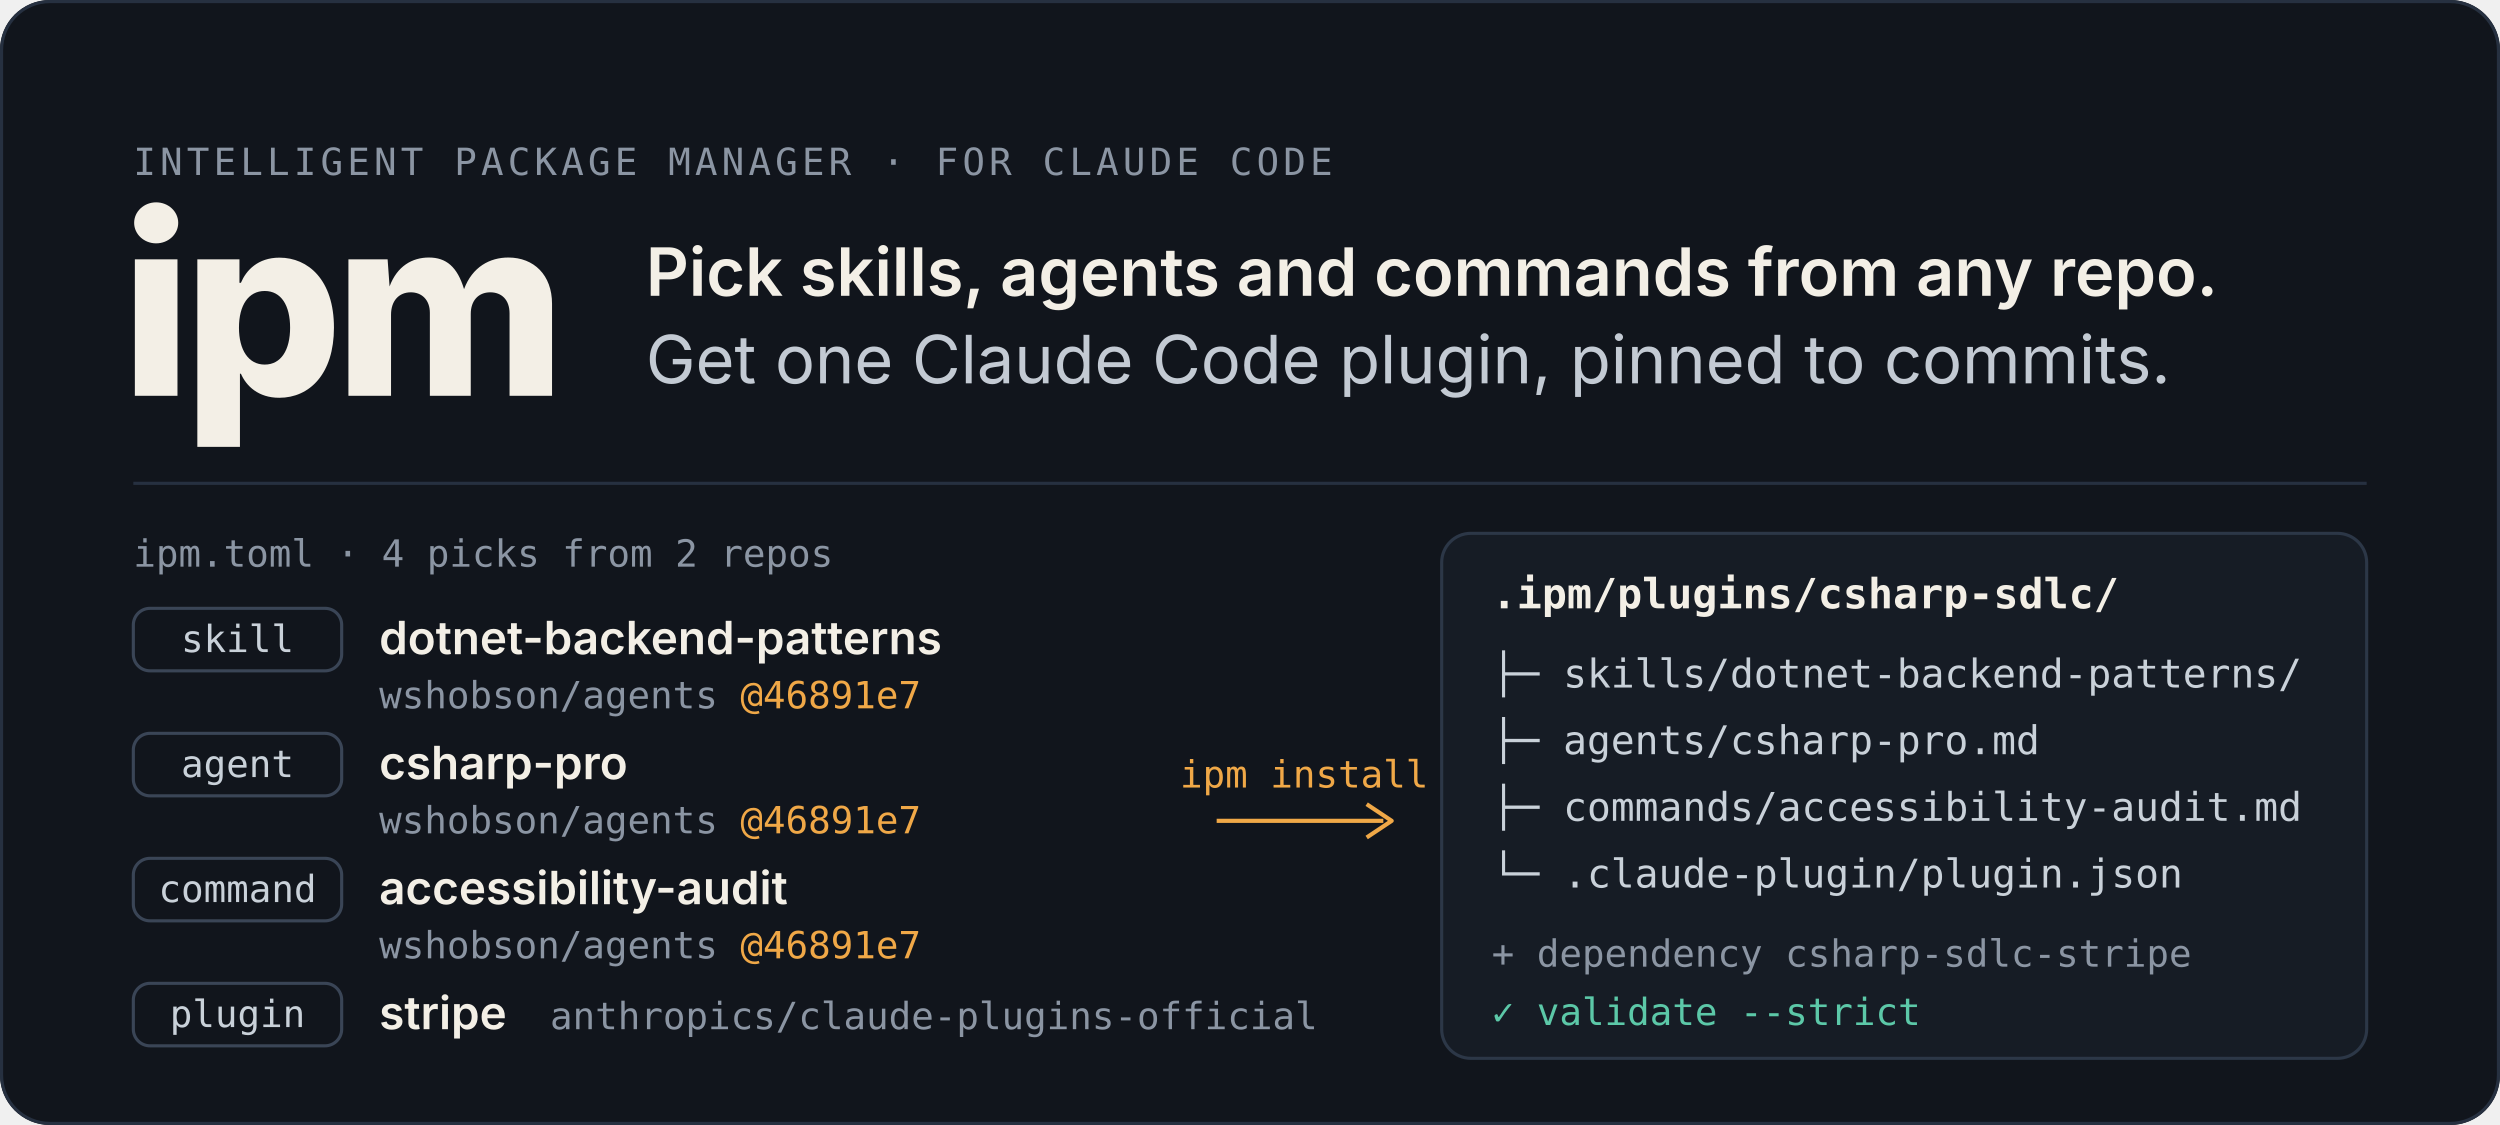
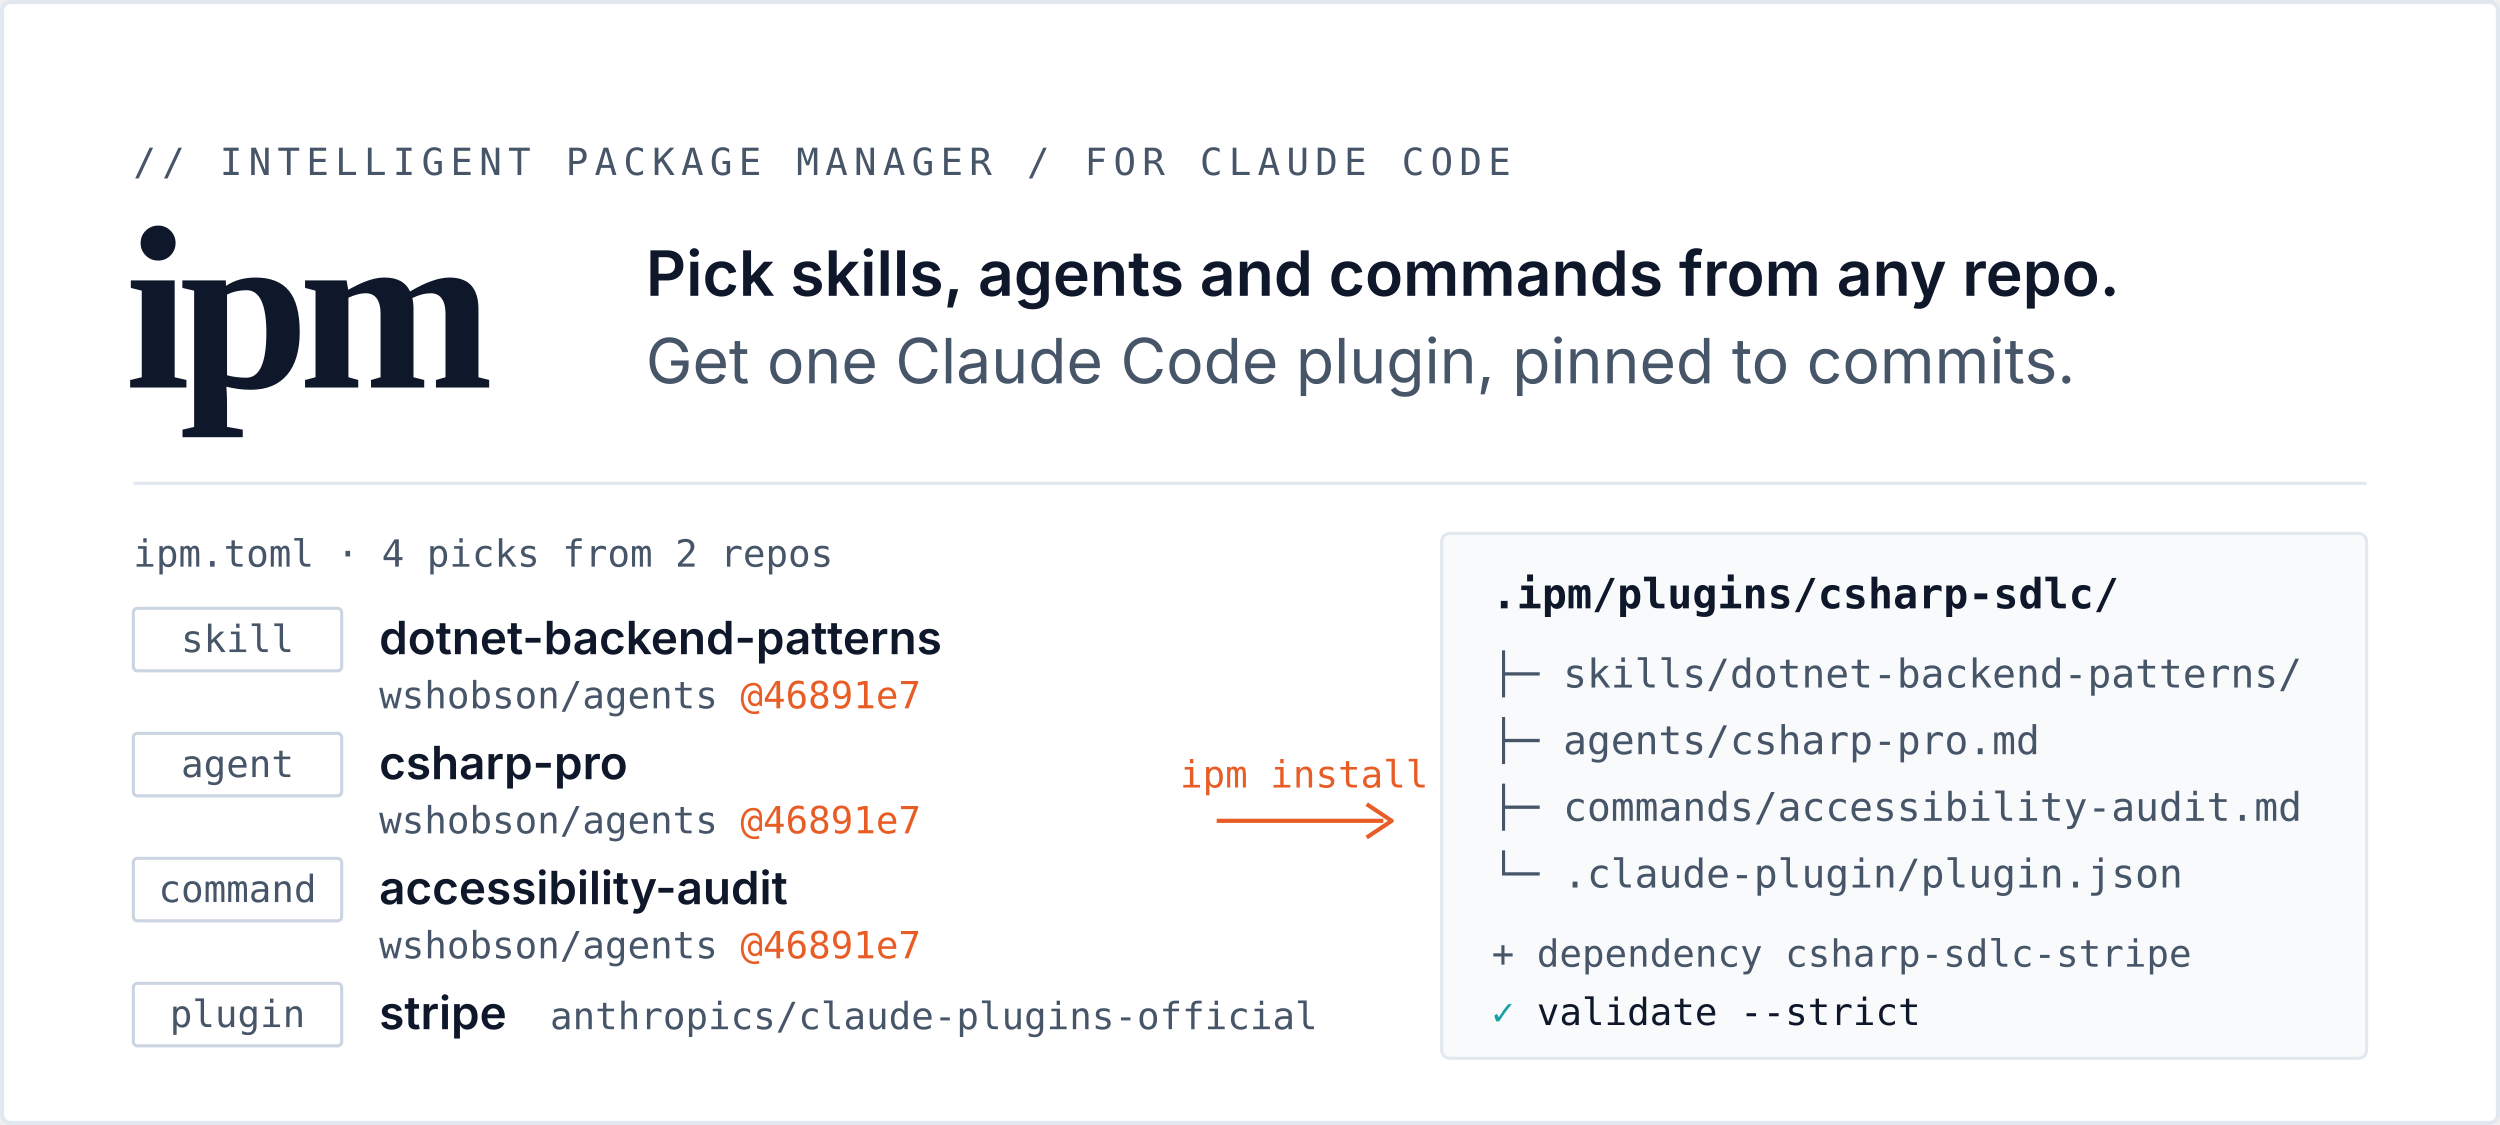
<svg xmlns="http://www.w3.org/2000/svg" width="1200" height="540" viewBox="0 0 1200 540" role="img" aria-labelledby="title desc">
-   <rect width="1200" height="540" rx="24" fill="#11151C" />
-   <rect x="0.75" y="0.75" width="1198.5" height="538.5" rx="23.25" fill="none" stroke="#263040" stroke-width="1.5" />
-   <g id="title-block" font-family="-apple-system, BlinkMacSystemFont, 'Segoe UI', sans-serif">
-     <text x="64" y="84" font-family="ui-monospace, SFMono-Regular, Menlo, monospace" font-size="18" letter-spacing="2" fill="#8B95A3">INTELLIGENT PACKAGE MANAGER · FOR CLAUDE CODE</text>
-     <text x="58" y="190" font-size="120" font-weight="800" letter-spacing="-4" fill="#F3EFE6">ipm</text>
-     <text x="310" y="142" font-size="32" font-weight="600" fill="#F3EFE6">Pick skills, agents and commands from any repo.</text>
-     <text x="310" y="184" font-size="32" font-weight="400" fill="#C3CAD3">Get one Claude Code plugin, pinned to commits.</text>
+   <rect x="1" y="1" width="1198" height="538" rx="4" fill="#ffffff" stroke="#e2e8f0" stroke-width="2" />
+   <g id="title-block" font-family="Inter, -apple-system, BlinkMacSystemFont, 'Segoe UI', Helvetica, Arial, sans-serif">
+     <text x="64" y="84" font-family="'JetBrains Mono', ui-monospace, SFMono-Regular, Menlo, Consolas, monospace" font-size="18" letter-spacing="3" fill="#475569">// INTELLIGENT PACKAGE MANAGER / FOR CLAUDE CODE</text>
+     <text x="60" y="186" font-family="'Source Serif 4', Georgia, 'Times New Roman', serif" font-size="112" font-weight="700" letter-spacing="-5" fill="#0f172a">ipm</text>
+     <text x="310" y="142" font-size="30" font-weight="600" fill="#0f172a">Pick skills, agents and commands from any repo.</text>
+     <text x="310" y="184" font-size="30" font-weight="400" fill="#475569">Get one Claude Code plugin, pinned to commits.</text>
  </g>
-   <line x1="64" y1="232" x2="1136" y2="232" stroke="#263040" stroke-width="1.5" />
-   <g id="picks" font-family="-apple-system, BlinkMacSystemFont, 'Segoe UI', sans-serif">
-     <text x="64" y="272" font-family="ui-monospace, SFMono-Regular, Menlo, monospace" font-size="18" fill="#8B95A3">ipm.toml · 4 picks from 2 repos</text>
+   <line x1="64" y1="232" x2="1136" y2="232" stroke="#e2e8f0" stroke-width="1.5" />
+   <g id="picks" font-family="Inter, -apple-system, BlinkMacSystemFont, 'Segoe UI', Helvetica, Arial, sans-serif">
+     <text x="64" y="272" font-family="'JetBrains Mono', ui-monospace, SFMono-Regular, Menlo, Consolas, monospace" font-size="18" fill="#475569">ipm.toml · 4 picks from 2 repos</text>
    <g transform="translate(64 292)">
-       <rect width="100" height="30" rx="8" fill="none" stroke="#3A4556" stroke-width="1.5" />
-       <text x="50" y="21" text-anchor="middle" font-family="ui-monospace, SFMono-Regular, Menlo, monospace" font-size="18" fill="#C9D1D9">skill</text>
-       <text x="118" y="22" font-size="22" font-weight="600" fill="#F3EFE6">dotnet-backend-patterns</text>
-       <text x="118" y="48" font-family="ui-monospace, SFMono-Regular, Menlo, monospace" font-size="18" fill="#8B95A3">wshobson/agents <tspan fill="#F0A847">@46891e7</tspan>
+       <rect width="100" height="30" rx="2" fill="none" stroke="#cbd5e1" stroke-width="1.5" />
+       <text x="50" y="21" text-anchor="middle" font-family="'JetBrains Mono', ui-monospace, SFMono-Regular, Menlo, Consolas, monospace" font-size="18" fill="#475569">skill</text>
+       <text x="118" y="22" font-size="22" font-weight="600" fill="#0f172a">dotnet-backend-patterns</text>
+       <text x="118" y="48" font-family="'JetBrains Mono', ui-monospace, SFMono-Regular, Menlo, Consolas, monospace" font-size="18" fill="#475569">wshobson/agents <tspan fill="#e85d26">@46891e7</tspan>
      </text>
    </g>
    <g transform="translate(64 352)">
-       <rect width="100" height="30" rx="8" fill="none" stroke="#3A4556" stroke-width="1.5" />
-       <text x="50" y="21" text-anchor="middle" font-family="ui-monospace, SFMono-Regular, Menlo, monospace" font-size="18" fill="#C9D1D9">agent</text>
-       <text x="118" y="22" font-size="22" font-weight="600" fill="#F3EFE6">csharp-pro</text>
-       <text x="118" y="48" font-family="ui-monospace, SFMono-Regular, Menlo, monospace" font-size="18" fill="#8B95A3">wshobson/agents <tspan fill="#F0A847">@46891e7</tspan>
+       <rect width="100" height="30" rx="2" fill="none" stroke="#cbd5e1" stroke-width="1.5" />
+       <text x="50" y="21" text-anchor="middle" font-family="'JetBrains Mono', ui-monospace, SFMono-Regular, Menlo, Consolas, monospace" font-size="18" fill="#475569">agent</text>
+       <text x="118" y="22" font-size="22" font-weight="600" fill="#0f172a">csharp-pro</text>
+       <text x="118" y="48" font-family="'JetBrains Mono', ui-monospace, SFMono-Regular, Menlo, Consolas, monospace" font-size="18" fill="#475569">wshobson/agents <tspan fill="#e85d26">@46891e7</tspan>
      </text>
    </g>
    <g transform="translate(64 412)">
-       <rect width="100" height="30" rx="8" fill="none" stroke="#3A4556" stroke-width="1.5" />
-       <text x="50" y="21" text-anchor="middle" font-family="ui-monospace, SFMono-Regular, Menlo, monospace" font-size="18" fill="#C9D1D9">command</text>
-       <text x="118" y="22" font-size="22" font-weight="600" fill="#F3EFE6">accessibility-audit</text>
-       <text x="118" y="48" font-family="ui-monospace, SFMono-Regular, Menlo, monospace" font-size="18" fill="#8B95A3">wshobson/agents <tspan fill="#F0A847">@46891e7</tspan>
+       <rect width="100" height="30" rx="2" fill="none" stroke="#cbd5e1" stroke-width="1.5" />
+       <text x="50" y="21" text-anchor="middle" font-family="'JetBrains Mono', ui-monospace, SFMono-Regular, Menlo, Consolas, monospace" font-size="18" fill="#475569">command</text>
+       <text x="118" y="22" font-size="22" font-weight="600" fill="#0f172a">accessibility-audit</text>
+       <text x="118" y="48" font-family="'JetBrains Mono', ui-monospace, SFMono-Regular, Menlo, Consolas, monospace" font-size="18" fill="#475569">wshobson/agents <tspan fill="#e85d26">@46891e7</tspan>
      </text>
    </g>
    <g transform="translate(64 472)">
-       <rect width="100" height="30" rx="8" fill="none" stroke="#3A4556" stroke-width="1.5" />
-       <text x="50" y="21" text-anchor="middle" font-family="ui-monospace, SFMono-Regular, Menlo, monospace" font-size="18" fill="#C9D1D9">plugin</text>
-       <text x="118" y="22" font-size="22" font-weight="600" fill="#F3EFE6">stripe</text>
-       <text x="200" y="22" font-family="ui-monospace, SFMono-Regular, Menlo, monospace" font-size="18" fill="#8B95A3">anthropics/claude-plugins-official</text>
+       <rect width="100" height="30" rx="2" fill="none" stroke="#cbd5e1" stroke-width="1.5" />
+       <text x="50" y="21" text-anchor="middle" font-family="'JetBrains Mono', ui-monospace, SFMono-Regular, Menlo, Consolas, monospace" font-size="18" fill="#475569">plugin</text>
+       <text x="118" y="22" font-size="22" font-weight="600" fill="#0f172a">stripe</text>
+       <text x="200" y="22" font-family="'JetBrains Mono', ui-monospace, SFMono-Regular, Menlo, Consolas, monospace" font-size="18" fill="#475569">anthropics/claude-plugins-official</text>
    </g>
  </g>
-   <g id="install-arrow" font-family="ui-monospace, SFMono-Regular, Menlo, monospace">
-     <text x="626" y="378" text-anchor="middle" font-size="18" fill="#F0A847">ipm install</text>
-     <line x1="584" y1="394" x2="664" y2="394" stroke="#F0A847" stroke-width="2" />
-     <path d="M656 386 L668 394 L656 402" fill="none" stroke="#F0A847" stroke-width="2" stroke-linejoin="round" />
+   <g id="install-arrow" font-family="'JetBrains Mono', ui-monospace, SFMono-Regular, Menlo, Consolas, monospace">
+     <text x="626" y="378" text-anchor="middle" font-size="18" fill="#e85d26">ipm install</text>
+     <line x1="584" y1="394" x2="664" y2="394" stroke="#e85d26" stroke-width="2" />
+     <path d="M656 386 L668 394 L656 402" fill="none" stroke="#e85d26" stroke-width="2" stroke-linejoin="round" />
  </g>
-   <g id="built-plugin" font-family="ui-monospace, SFMono-Regular, Menlo, monospace">
-     <rect x="692" y="256" width="444" height="252" rx="14" fill="#161C25" stroke="#2C3747" stroke-width="1.5" />
-     <text x="716" y="292" font-size="20" font-weight="700" fill="#F3EFE6">.ipm/plugins/csharp-sdlc/</text>
-     <text x="716" y="330" font-size="19" fill="#C9D1D9">├─ skills/dotnet-backend-patterns/</text>
-     <text x="716" y="362" font-size="19" fill="#C9D1D9">├─ agents/csharp-pro.md</text>
-     <text x="716" y="394" font-size="19" fill="#C9D1D9">├─ commands/accessibility-audit.md</text>
-     <text x="716" y="426" font-size="19" fill="#C9D1D9">└─ .claude-plugin/plugin.json</text>
-     <text x="716" y="464" font-size="18" fill="#8B95A3">+ dependency csharp-sdlc-stripe</text>
-     <text x="716" y="492" font-size="18" fill="#5CC8A8">✓ validate --strict</text>
+   <g id="built-plugin" font-family="'JetBrains Mono', ui-monospace, SFMono-Regular, Menlo, Consolas, monospace">
+     <rect x="692" y="256" width="444" height="252" rx="4" fill="#f8fafc" stroke="#e2e8f0" stroke-width="1.5" />
+     <text x="716" y="292" font-size="20" font-weight="700" fill="#0f172a">.ipm/plugins/csharp-sdlc/</text>
+     <text x="716" y="330" font-size="19" fill="#475569">├─ skills/dotnet-backend-patterns/</text>
+     <text x="716" y="362" font-size="19" fill="#475569">├─ agents/csharp-pro.md</text>
+     <text x="716" y="394" font-size="19" fill="#475569">├─ commands/accessibility-audit.md</text>
+     <text x="716" y="426" font-size="19" fill="#475569">└─ .claude-plugin/plugin.json</text>
+     <text x="716" y="464" font-size="18" fill="#475569">+ dependency csharp-sdlc-stripe</text>
+     <text x="716" y="492" font-size="18" fill="#19a0a6">✓ <tspan fill="#0f172a">validate --strict</tspan>
+     </text>
  </g>
</svg>
